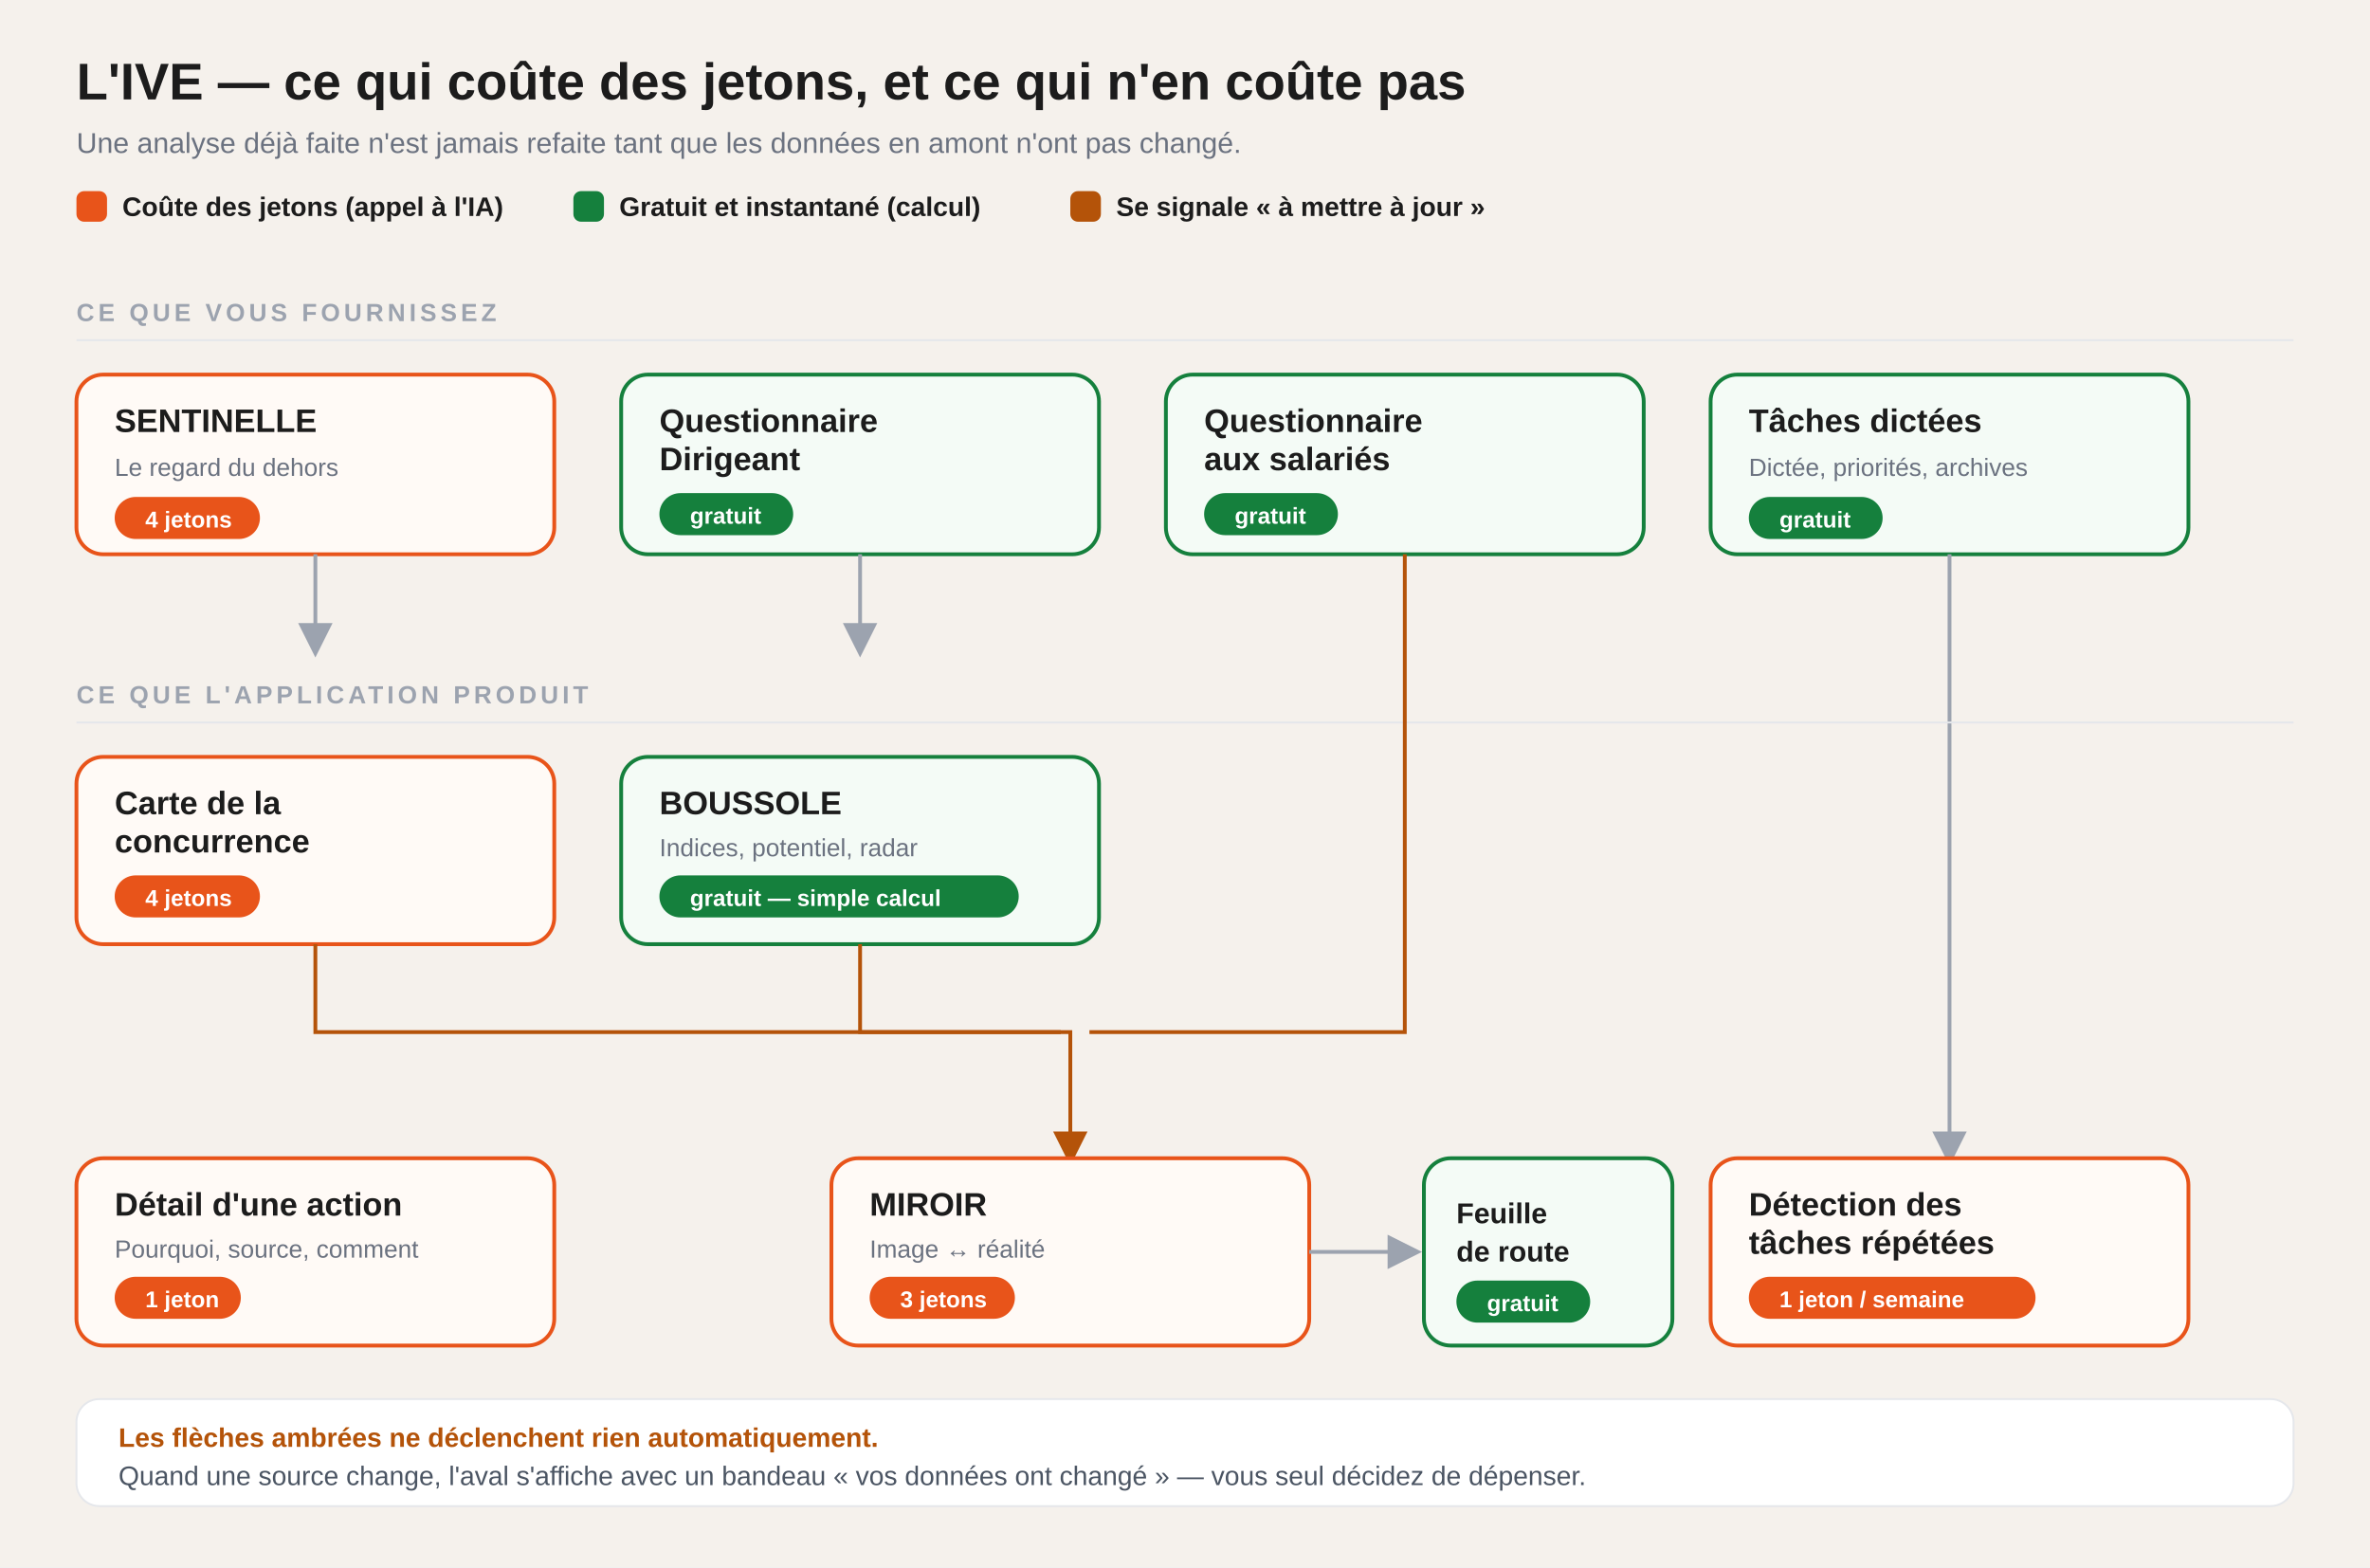
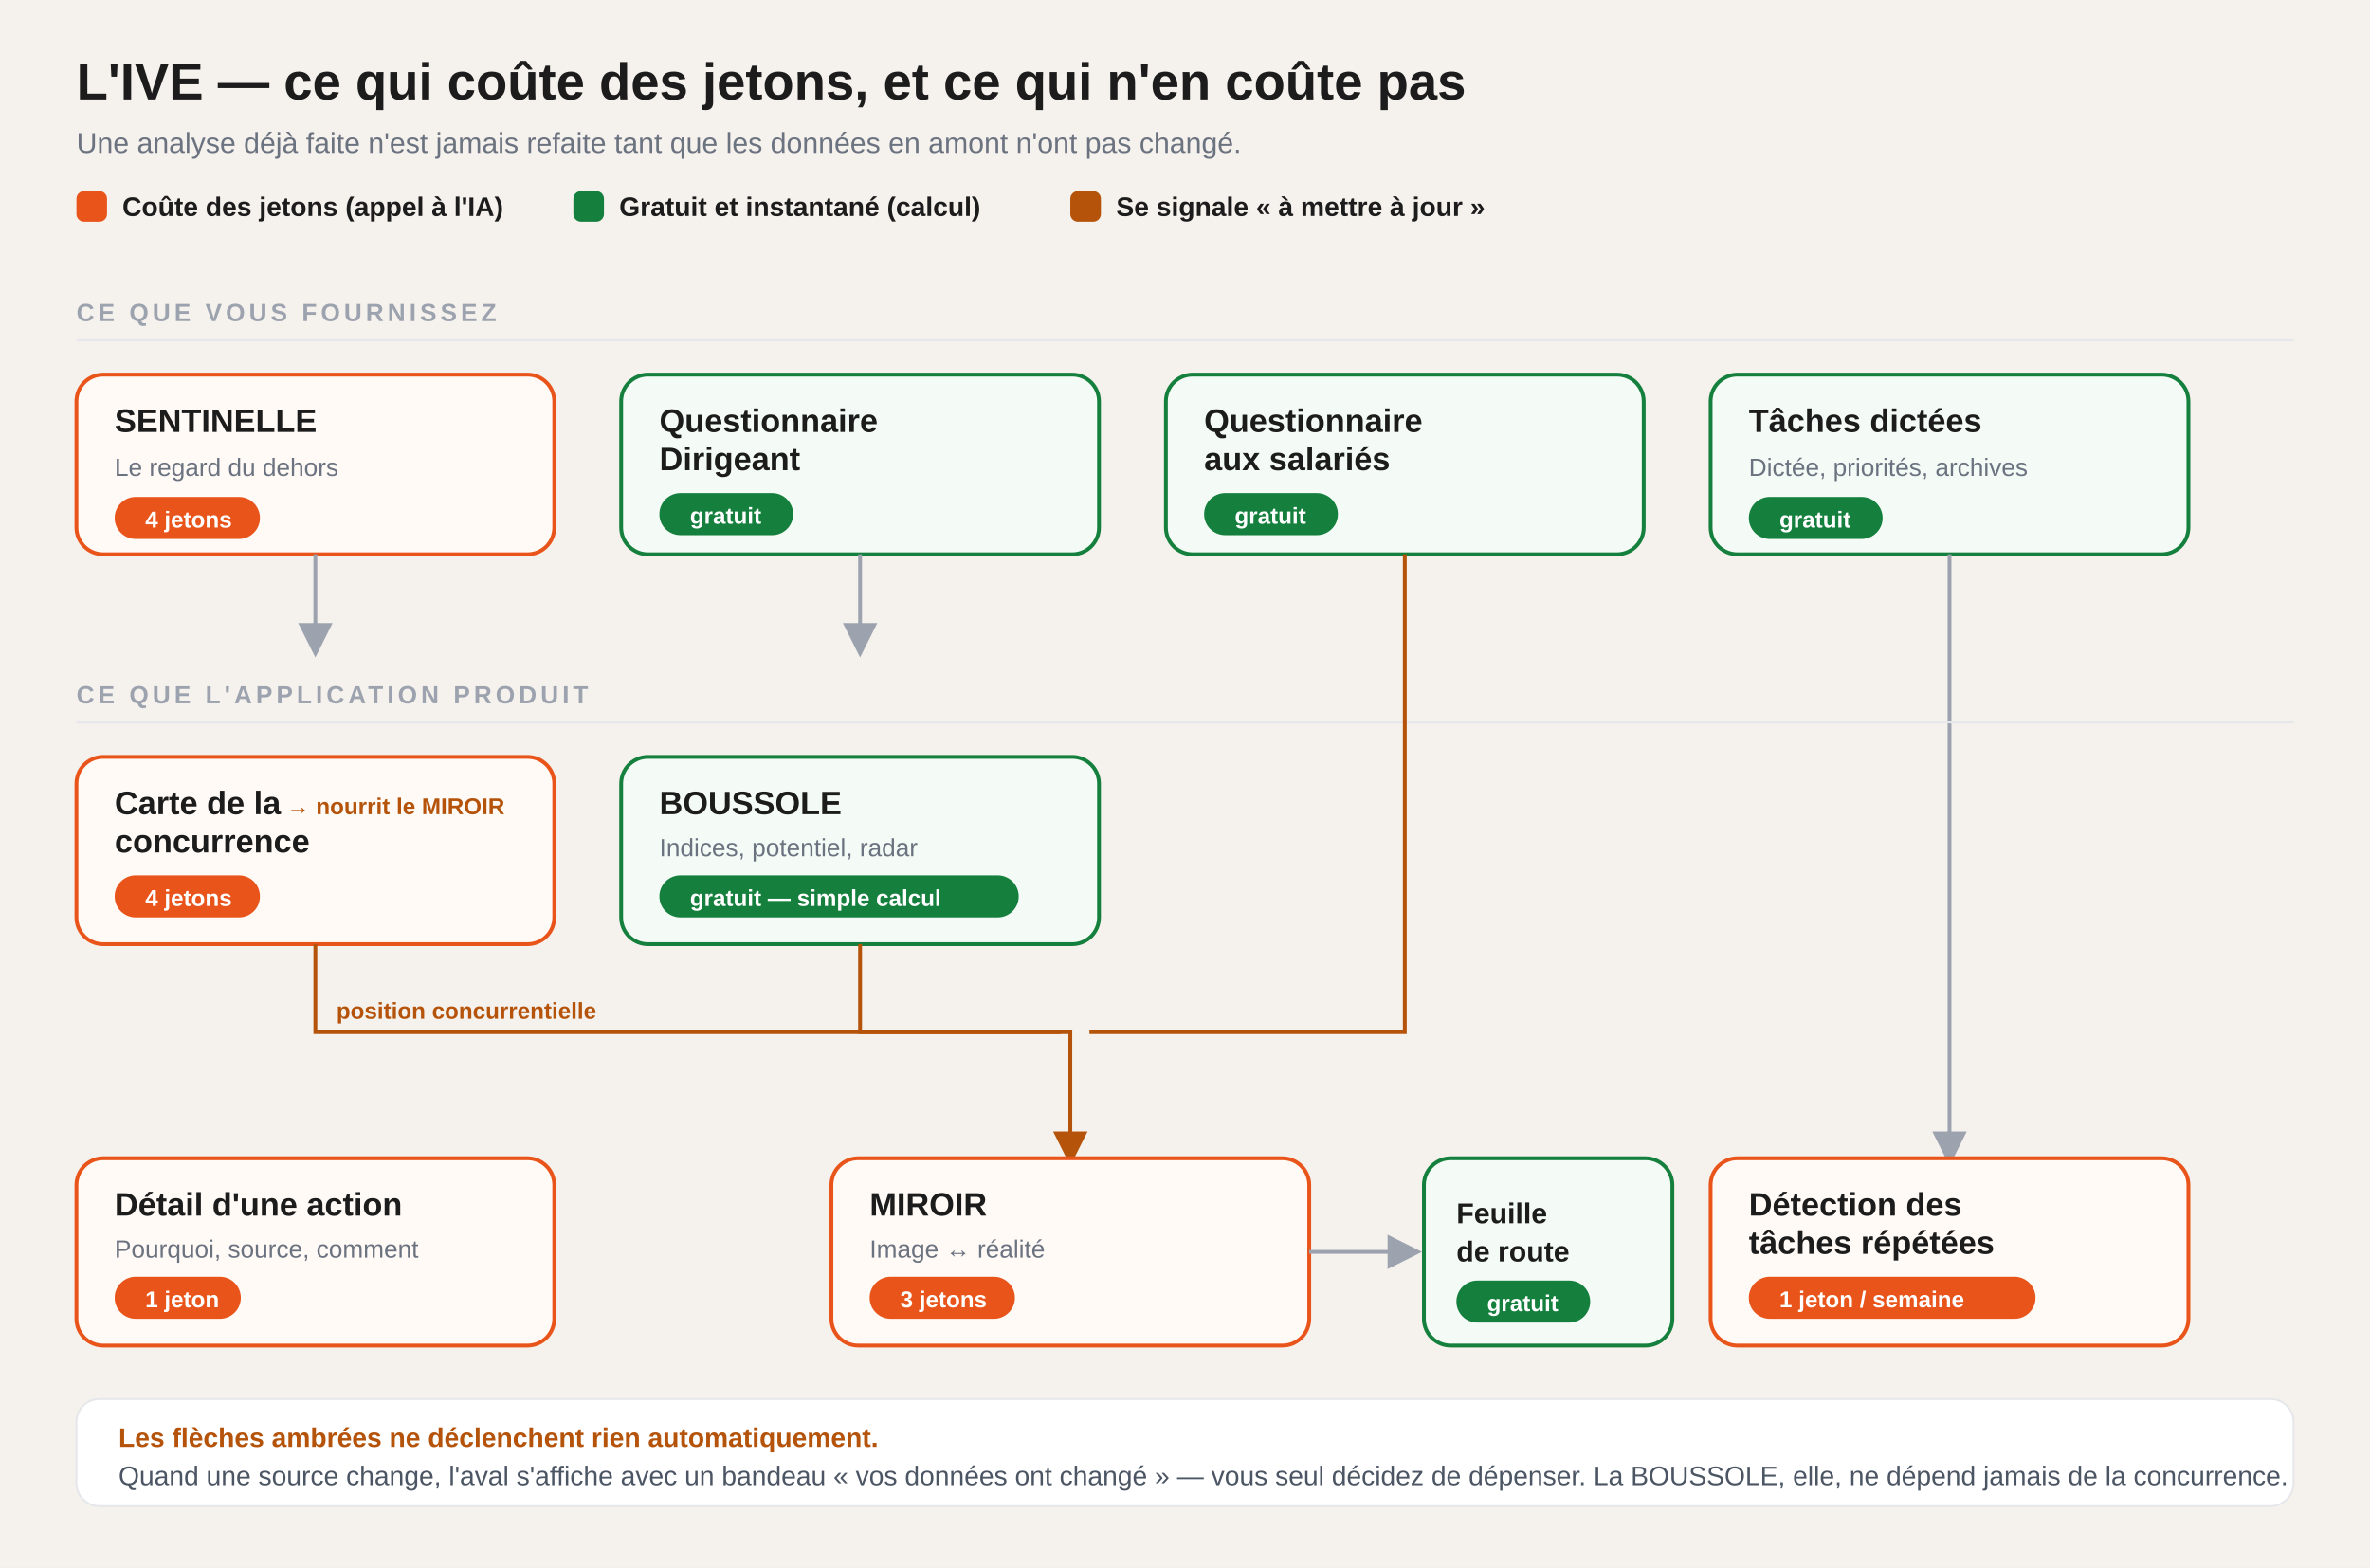
<svg xmlns="http://www.w3.org/2000/svg" viewBox="0 0 1240 820" width="1240" height="820" font-family="Segoe UI, Arial, sans-serif">
  <rect width="1240" height="820" fill="#F5F1EC" />
  <text x="40" y="52" font-size="27" font-weight="700" fill="#1C1C1C">L'IVE — ce qui coûte des jetons, et ce qui n'en coûte pas</text>
  <text x="40" y="80" font-size="15" fill="#6b7280">Une analyse déjà faite n'est jamais refaite tant que les données en amont n'ont pas changé.</text>
  <rect x="40" y="100" width="16" height="16" rx="4" fill="#E8541A" />
  <text x="64" y="113" font-size="14" font-weight="600" fill="#1C1C1C">Coûte des jetons (appel à l'IA)</text>
  <rect x="300" y="100" width="16" height="16" rx="4" fill="#15803d" />
  <text x="324" y="113" font-size="14" font-weight="600" fill="#1C1C1C">Gratuit et instantané (calcul)</text>
  <rect x="560" y="100" width="16" height="16" rx="4" fill="#b45309" />
  <text x="584" y="113" font-size="14" font-weight="600" fill="#1C1C1C">Se signale « à mettre à jour »</text>
  <text x="40" y="168" font-size="13" font-weight="700" fill="#9ca3af" letter-spacing="2">CE QUE VOUS FOURNISSEZ</text>
  <line x1="40" y1="178" x2="1200" y2="178" stroke="#e5e7eb" stroke-width="1" />
  <g>
    <rect x="40" y="196" width="250" height="94" rx="14" fill="#fffaf6" stroke="#E8541A" stroke-width="2" />
    <text x="60" y="226" font-size="17" font-weight="700" fill="#1C1C1C">SENTINELLE</text>
    <text x="60" y="249" font-size="13" fill="#6b7280">Le regard du dehors</text>
    <rect x="60" y="260" width="76" height="22" rx="11" fill="#E8541A" />
    <text x="76" y="276" font-size="12" font-weight="700" fill="#ffffff">4 jetons</text>
  </g>
  <g>
    <rect x="325" y="196" width="250" height="94" rx="14" fill="#f4fbf6" stroke="#15803d" stroke-width="2" />
    <text x="345" y="226" font-size="17" font-weight="700" fill="#1C1C1C">Questionnaire</text>
    <text x="345" y="246" font-size="17" font-weight="700" fill="#1C1C1C">Dirigeant</text>
    <rect x="345" y="258" width="70" height="22" rx="11" fill="#15803d" />
    <text x="361" y="274" font-size="12" font-weight="700" fill="#ffffff">gratuit</text>
  </g>
  <g>
    <rect x="610" y="196" width="250" height="94" rx="14" fill="#f4fbf6" stroke="#15803d" stroke-width="2" />
    <text x="630" y="226" font-size="17" font-weight="700" fill="#1C1C1C">Questionnaire</text>
    <text x="630" y="246" font-size="17" font-weight="700" fill="#1C1C1C">aux salariés</text>
    <rect x="630" y="258" width="70" height="22" rx="11" fill="#15803d" />
    <text x="646" y="274" font-size="12" font-weight="700" fill="#ffffff">gratuit</text>
  </g>
  <g>
    <rect x="895" y="196" width="250" height="94" rx="14" fill="#f4fbf6" stroke="#15803d" stroke-width="2" />
    <text x="915" y="226" font-size="17" font-weight="700" fill="#1C1C1C">Tâches dictées</text>
    <text x="915" y="249" font-size="13" fill="#6b7280">Dictée, priorités, archives</text>
    <rect x="915" y="260" width="70" height="22" rx="11" fill="#15803d" />
    <text x="931" y="276" font-size="12" font-weight="700" fill="#ffffff">gratuit</text>
  </g>
  <path d="M165 290 L165 340" stroke="#9ca3af" stroke-width="2" fill="none" marker-end="url(#fl)" />
  <path d="M450 290 L450 340" stroke="#9ca3af" stroke-width="2" fill="none" marker-end="url(#fl)" />
  <path d="M1020 290 L1020 606" stroke="#9ca3af" stroke-width="2" fill="none" marker-end="url(#fl)" />
  <defs>
    <marker id="fl" markerWidth="9" markerHeight="9" refX="7" refY="4.5" orient="auto">
      <path d="M0,0 L9,4.5 L0,9 z" fill="#9ca3af" />
    </marker>
  </defs>
  <text x="40" y="368" font-size="13" font-weight="700" fill="#9ca3af" letter-spacing="2">CE QUE L'APPLICATION PRODUIT</text>
  <line x1="40" y1="378" x2="1200" y2="378" stroke="#e5e7eb" stroke-width="1" />
  <g>
    <rect x="40" y="396" width="250" height="98" rx="14" fill="#fffaf6" stroke="#E8541A" stroke-width="2" />
    <text x="60" y="426" font-size="17" font-weight="700" fill="#1C1C1C">Carte de la</text>
    <text x="60" y="446" font-size="17" font-weight="700" fill="#1C1C1C">concurrence</text>
+     <text x="150" y="426" font-size="12" fill="#b45309" font-weight="700">→ nourrit le MIROIR</text>
    <rect x="60" y="458" width="76" height="22" rx="11" fill="#E8541A" />
    <text x="76" y="474" font-size="12" font-weight="700" fill="#ffffff">4 jetons</text>
  </g>
  <g>
    <rect x="325" y="396" width="250" height="98" rx="14" fill="#f4fbf6" stroke="#15803d" stroke-width="2" />
    <text x="345" y="426" font-size="17" font-weight="700" fill="#1C1C1C">BOUSSOLE</text>
    <text x="345" y="448" font-size="13" fill="#6b7280">Indices, potentiel, radar</text>
    <rect x="345" y="458" width="188" height="22" rx="11" fill="#15803d" />
    <text x="361" y="474" font-size="12" font-weight="700" fill="#ffffff">gratuit — simple calcul</text>
  </g>
  <path d="M165 494 L165 540 L560 540 L560 606" stroke="#b45309" stroke-width="2" fill="none" marker-end="url(#fl2)" />
+   <text x="176" y="533" font-size="12" font-weight="700" fill="#b45309">position concurrentielle</text>
  <path d="M450 494 L450 540 L555 540" stroke="#b45309" stroke-width="2" fill="none" />
  <path d="M735 290 L735 540 L570 540" stroke="#b45309" stroke-width="2" fill="none" />
  <defs>
    <marker id="fl2" markerWidth="9" markerHeight="9" refX="7" refY="4.5" orient="auto">
      <path d="M0,0 L9,4.5 L0,9 z" fill="#b45309" />
    </marker>
  </defs>
  <g>
    <rect x="435" y="606" width="250" height="98" rx="14" fill="#fffaf6" stroke="#E8541A" stroke-width="2" />
    <text x="455" y="636" font-size="17" font-weight="700" fill="#1C1C1C">MIROIR</text>
    <text x="455" y="658" font-size="13" fill="#6b7280">Image ↔ réalité</text>
    <rect x="455" y="668" width="76" height="22" rx="11" fill="#E8541A" />
    <text x="471" y="684" font-size="12" font-weight="700" fill="#ffffff">3 jetons</text>
  </g>
  <g>
    <rect x="895" y="606" width="250" height="98" rx="14" fill="#fffaf6" stroke="#E8541A" stroke-width="2" />
    <text x="915" y="636" font-size="17" font-weight="700" fill="#1C1C1C">Détection des</text>
    <text x="915" y="656" font-size="17" font-weight="700" fill="#1C1C1C">tâches répétées</text>
    <rect x="915" y="668" width="150" height="22" rx="11" fill="#E8541A" />
    <text x="931" y="684" font-size="12" font-weight="700" fill="#ffffff">1 jeton / semaine</text>
  </g>
  <g>
    <rect x="40" y="606" width="250" height="98" rx="14" fill="#fffaf6" stroke="#E8541A" stroke-width="2" />
    <text x="60" y="636" font-size="17" font-weight="700" fill="#1C1C1C">Détail d'une action</text>
    <text x="60" y="658" font-size="13" fill="#6b7280">Pourquoi, source, comment</text>
    <rect x="60" y="668" width="66" height="22" rx="11" fill="#E8541A" />
    <text x="76" y="684" font-size="12" font-weight="700" fill="#ffffff">1 jeton</text>
  </g>
  <path d="M685 655 L740 655" stroke="#9ca3af" stroke-width="2" fill="none" marker-end="url(#fl)" />
  <g>
    <rect x="745" y="606" width="130" height="98" rx="14" fill="#f4fbf6" stroke="#15803d" stroke-width="2" />
    <text x="762" y="640" font-size="15" font-weight="700" fill="#1C1C1C">Feuille</text>
    <text x="762" y="660" font-size="15" font-weight="700" fill="#1C1C1C">de route</text>
    <rect x="762" y="670" width="70" height="22" rx="11" fill="#15803d" />
    <text x="778" y="686" font-size="12" font-weight="700" fill="#ffffff">gratuit</text>
  </g>
  <rect x="40" y="732" width="1160" height="56" rx="12" fill="#ffffff" stroke="#e5e7eb" />
  <text x="62" y="757" font-size="14" font-weight="700" fill="#b45309">Les flèches ambrées ne déclenchent rien automatiquement.</text>
-   <text x="62" y="777" font-size="14" fill="#4b5563">Quand une source change, l'aval s'affiche avec un bandeau « vos données ont changé » — vous seul décidez de dépenser.</text>
+   <text x="62" y="777" font-size="14" fill="#4b5563">Quand une source change, l'aval s'affiche avec un bandeau « vos données ont changé » — vous seul décidez de dépenser. La BOUSSOLE, elle, ne dépend jamais de la concurrence.</text>
</svg>
